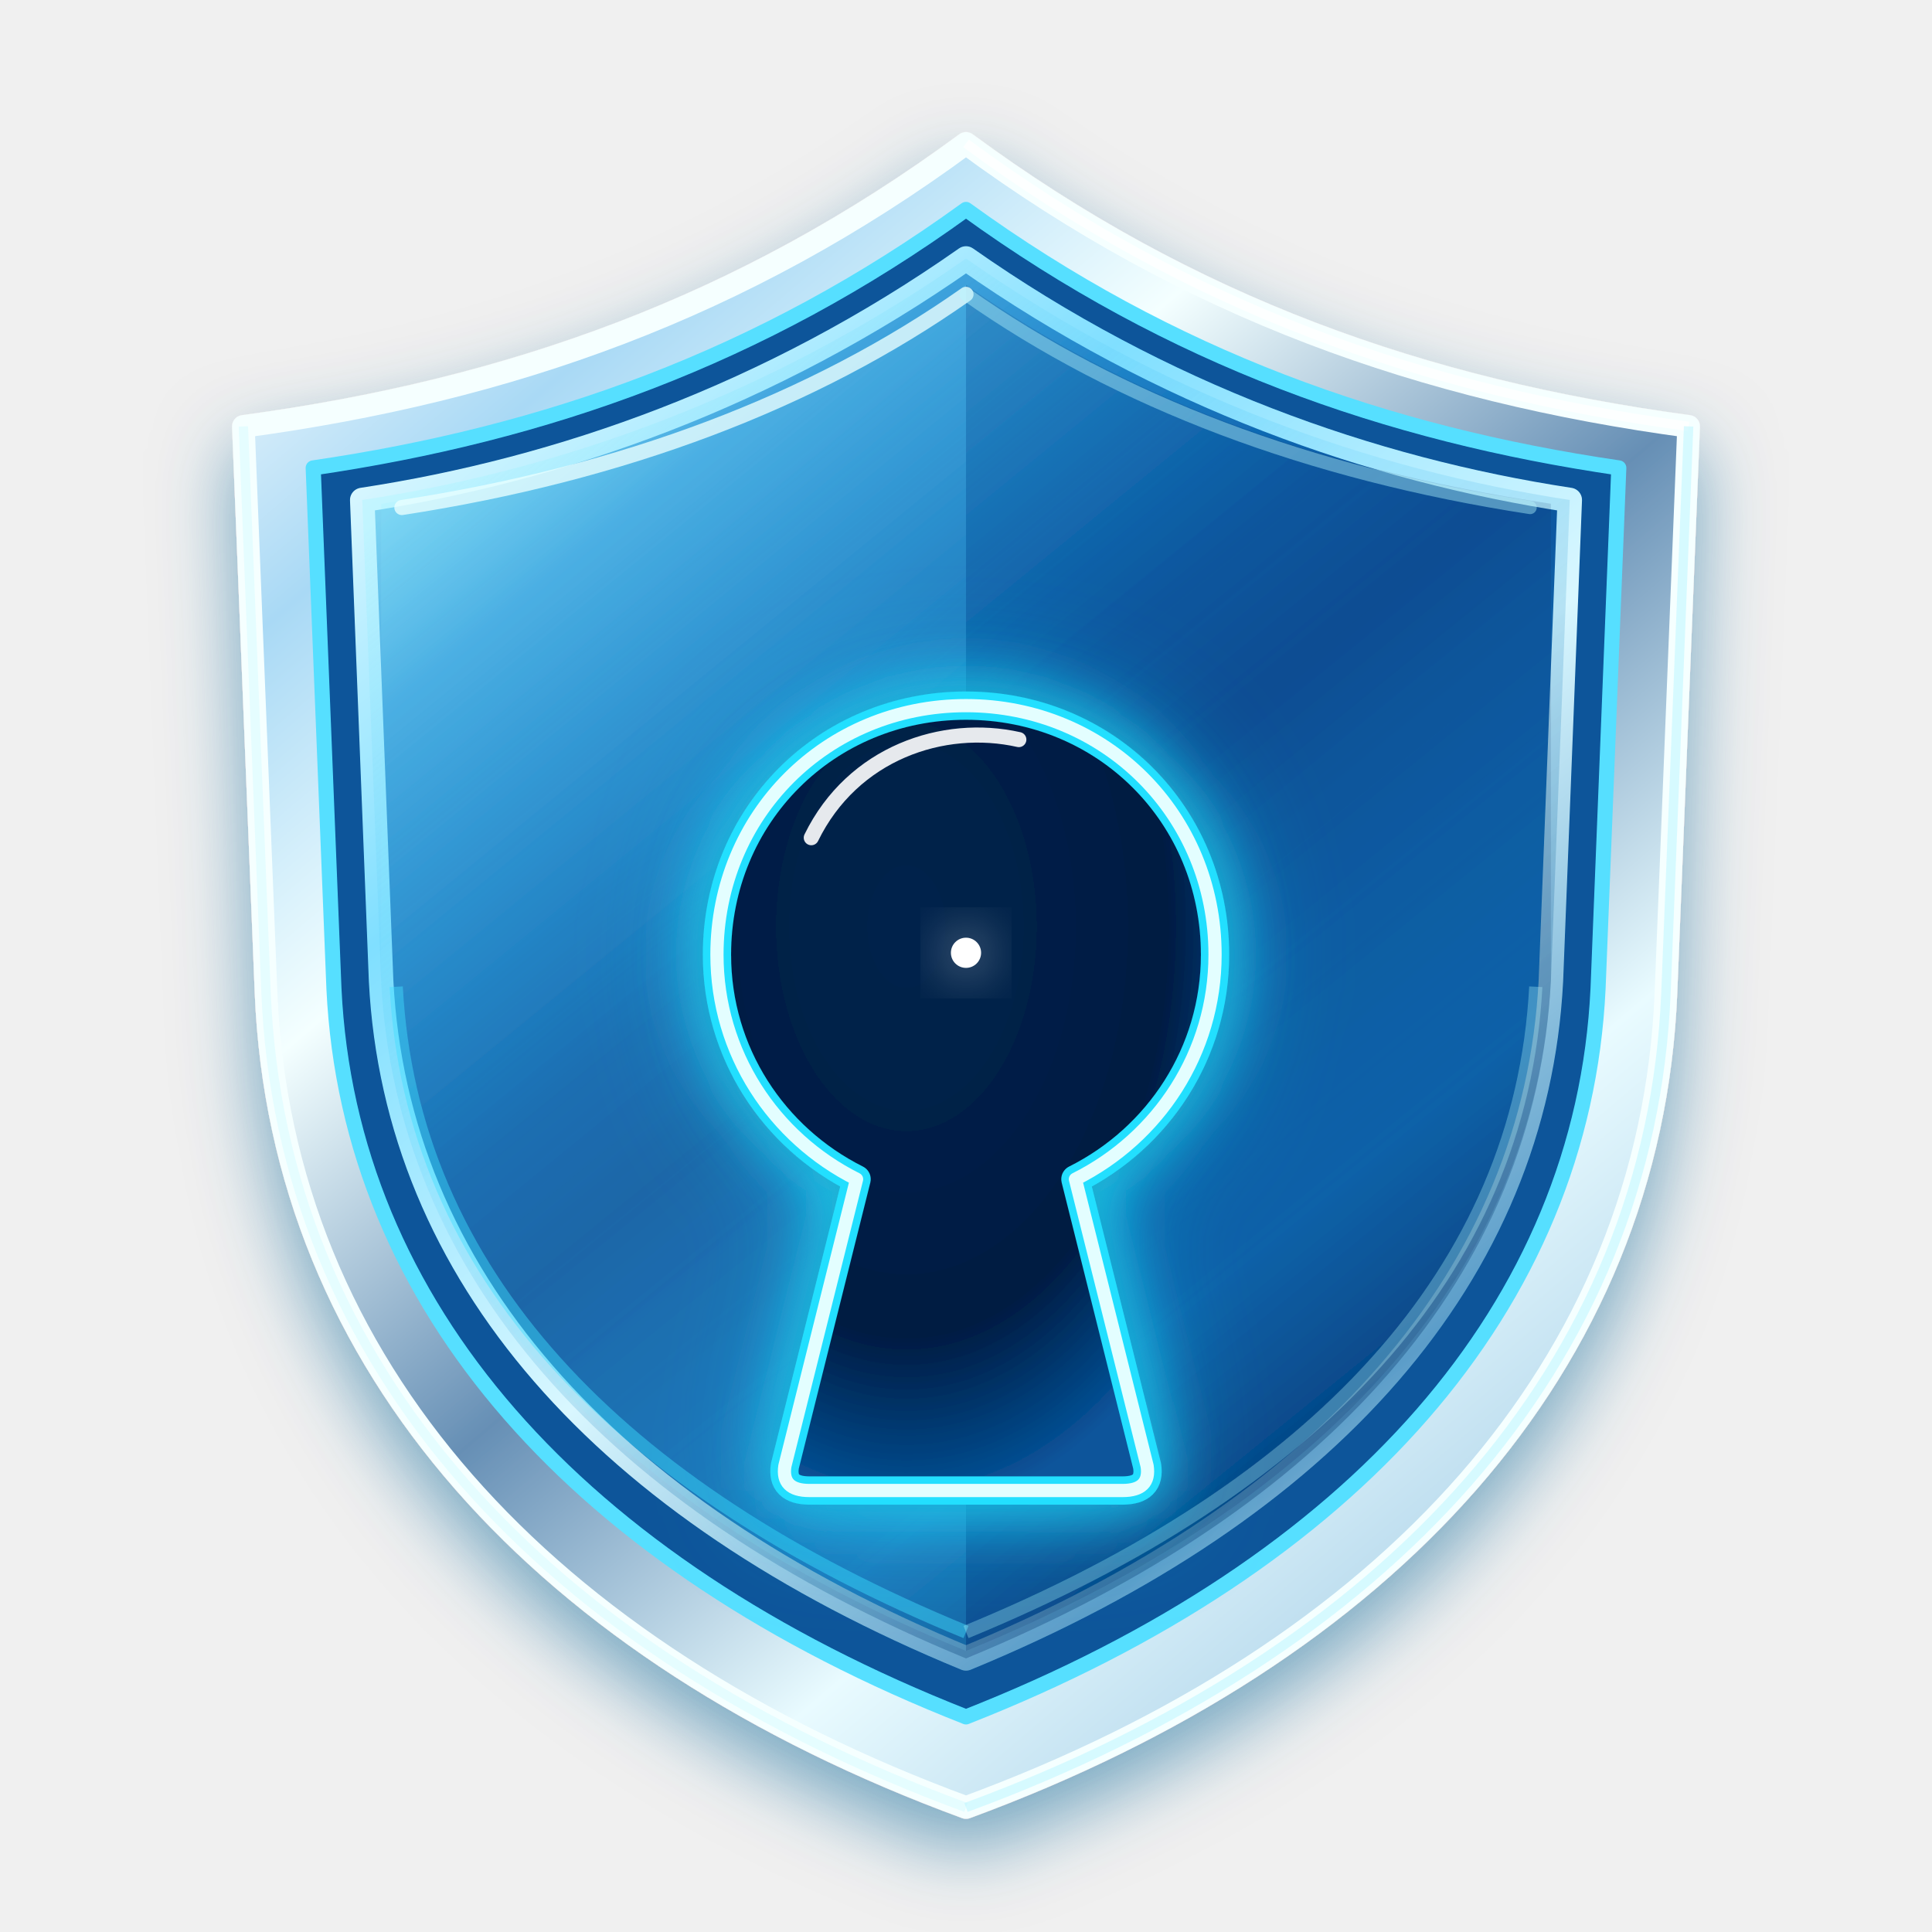
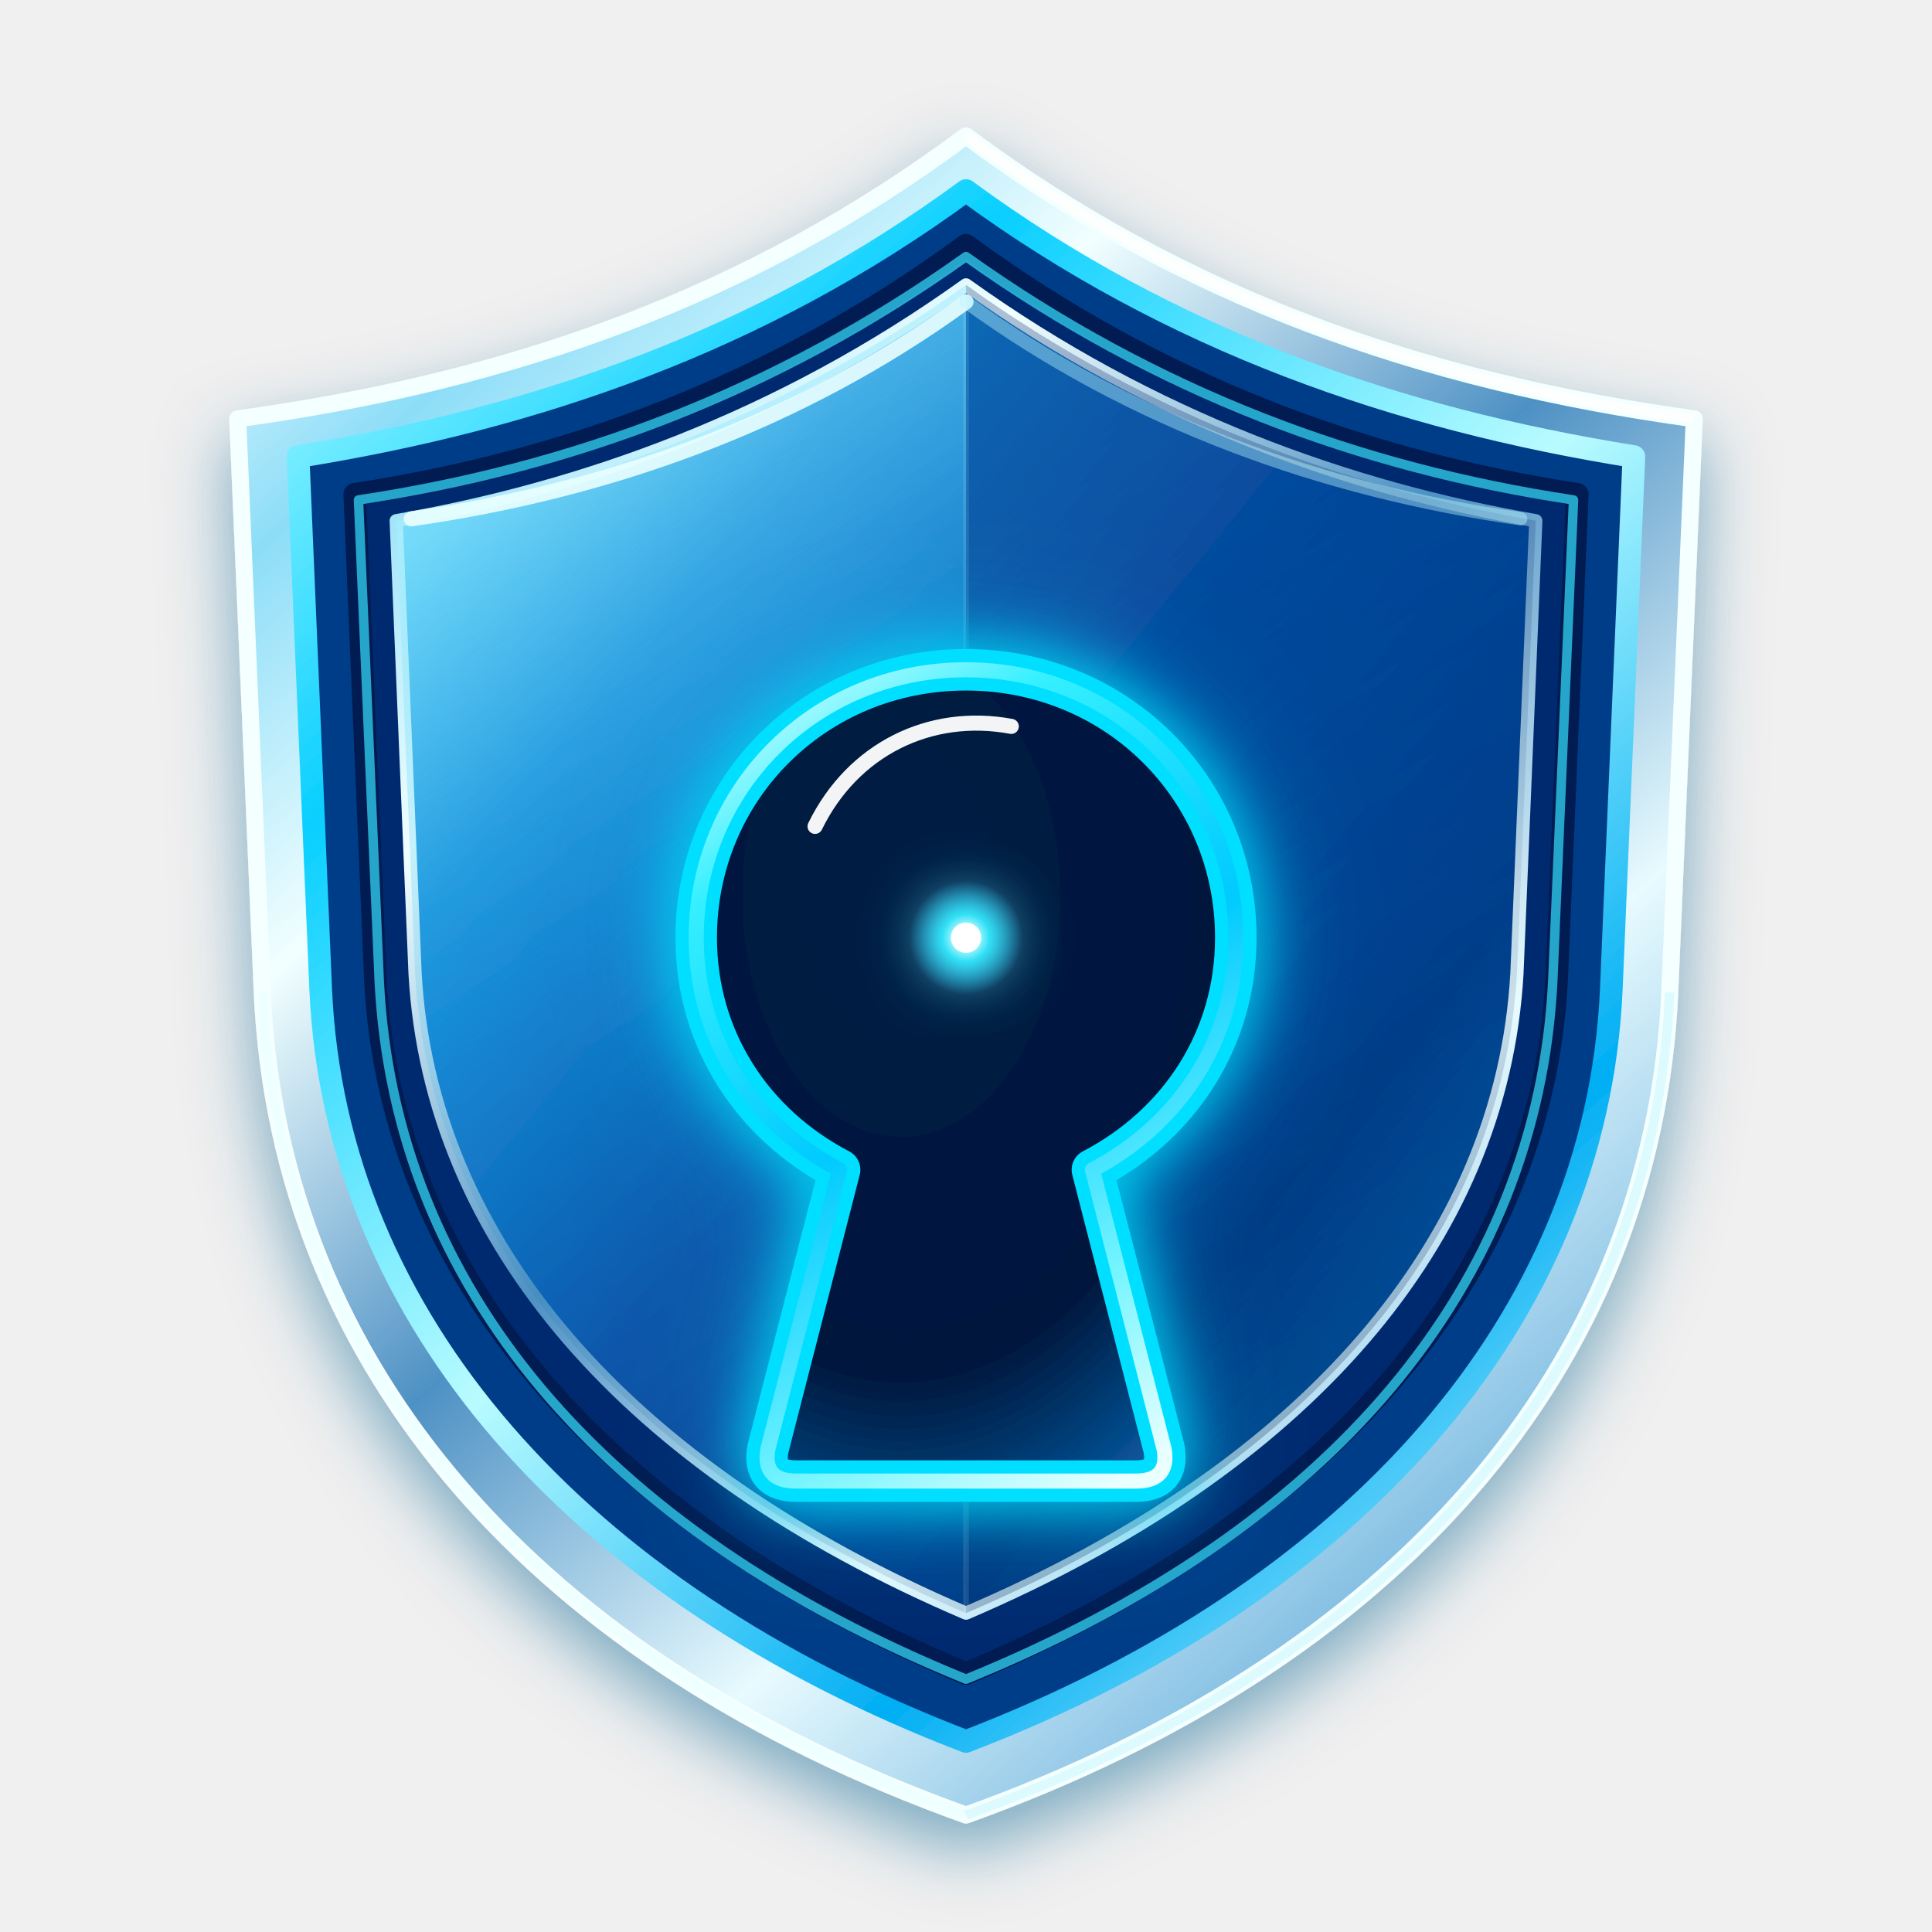
<svg xmlns="http://www.w3.org/2000/svg" viewBox="0 0 1024 1024" role="img" aria-labelledby="title desc">
  <defs>
-     <linearGradient id="silver" x1="150" y1="90" x2="870" y2="940" gradientUnits="userSpaceOnUse">
-       <stop offset="0" stop-color="#ffffff" />
-       <stop offset=".16" stop-color="#a9d9f5" />
-       <stop offset=".32" stop-color="#f4ffff" />
-       <stop offset=".52" stop-color="#668fb5" />
-       <stop offset=".72" stop-color="#e9fbff" />
-       <stop offset="1" stop-color="#8bbbdc" />
+     <linearGradient id="outerMetal" x1="130" y1="80" x2="900" y2="940" gradientUnits="userSpaceOnUse">
+       <stop stop-color="#f8ffff" />
+       <stop offset=".14" stop-color="#8dddf8" />
+       <stop offset=".29" stop-color="#f2ffff" />
+       <stop offset=".48" stop-color="#4e91c4" />
+       <stop offset=".68" stop-color="#e8fbff" />
+       <stop offset=".86" stop-color="#75b6df" />
+       <stop offset="1" stop-color="#f8ffff" />
    </linearGradient>
-     <linearGradient id="silverLight" x1="220" y1="140" x2="820" y2="880" gradientUnits="userSpaceOnUse">
-       <stop offset="0" stop-color="#f7ffff" />
-       <stop offset=".28" stop-color="#80dfff" />
-       <stop offset=".55" stop-color="#d9f7ff" />
-       <stop offset=".82" stop-color="#5b9dc9" />
-       <stop offset="1" stop-color="#f4ffff" />
+     <linearGradient id="cyanEdge" x1="170" y1="130" x2="850" y2="900" gradientUnits="userSpaceOnUse">
+       <stop stop-color="#a7faff" />
+       <stop offset=".22" stop-color="#08cfff" />
+       <stop offset=".5" stop-color="#b9fbff" />
+       <stop offset=".76" stop-color="#00aef4" />
+       <stop offset="1" stop-color="#d9ffff" />
    </linearGradient>
-     <linearGradient id="blue" x1="210" y1="150" x2="810" y2="890" gradientUnits="userSpaceOnUse">
-       <stop offset="0" stop-color="#61dfff" />
-       <stop offset=".18" stop-color="#0878c9" />
-       <stop offset=".48" stop-color="#06458f" />
-       <stop offset=".72" stop-color="#0874c4" />
-       <stop offset="1" stop-color="#03285e" />
+     <linearGradient id="face" x1="190" y1="240" x2="830" y2="760" gradientUnits="userSpaceOnUse">
+       <stop stop-color="#59d9ff" />
+       <stop offset=".22" stop-color="#168bd8" />
+       <stop offset=".49" stop-color="#0755ad" />
+       <stop offset=".76" stop-color="#06418f" />
+       <stop offset="1" stop-color="#087bc9" />
    </linearGradient>
-     <linearGradient id="blueFacet" x1="270" y1="220" x2="760" y2="820" gradientUnits="userSpaceOnUse">
-       <stop offset="0" stop-color="#b5f5ff" stop-opacity=".55" />
-       <stop offset=".38" stop-color="#2eb8f5" stop-opacity=".12" />
-       <stop offset="1" stop-color="#001c52" stop-opacity=".4" />
+     <linearGradient id="leftFace" x1="205" y1="300" x2="515" y2="780" gradientUnits="userSpaceOnUse">
+       <stop stop-color="#a3f1ff" stop-opacity=".48" />
+       <stop offset=".42" stop-color="#27b8f0" stop-opacity=".16" />
+       <stop offset="1" stop-color="#001c59" stop-opacity=".12" />
    </linearGradient>
-     <linearGradient id="keyholeGlow" x1="410" y1="365" x2="625" y2="760" gradientUnits="userSpaceOnUse">
-       <stop offset="0" stop-color="#faffff" />
-       <stop offset=".2" stop-color="#a9faff" />
-       <stop offset=".55" stop-color="#29dcff" />
-       <stop offset="1" stop-color="#75eaff" />
+     <linearGradient id="rightFace" x1="520" y1="260" x2="840" y2="820" gradientUnits="userSpaceOnUse">
+       <stop stop-color="#001e63" stop-opacity=".28" />
+       <stop offset=".5" stop-color="#001b55" stop-opacity=".08" />
+       <stop offset="1" stop-color="#001747" stop-opacity=".38" />
    </linearGradient>
-     <radialGradient id="keyholeCore" cx="38%" cy="28%" r="75%">
-       <stop offset="0" stop-color="#06244c" />
-       <stop offset=".7" stop-color="#031b42" />
-       <stop offset="1" stop-color="#07549b" />
+     <linearGradient id="keyOutline" x1="390" y1="350" x2="650" y2="750" gradientUnits="userSpaceOnUse">
+       <stop stop-color="#eaffff" />
+       <stop offset=".2" stop-color="#36f0ff" />
+       <stop offset=".52" stop-color="#00caff" />
+       <stop offset=".8" stop-color="#75f5ff" />
+       <stop offset="1" stop-color="#eaffff" />
+     </linearGradient>
+     <radialGradient id="keyInterior" cx=".38" cy=".28" r=".82">
+       <stop stop-color="#061b43" />
+       <stop offset=".72" stop-color="#03183e" />
+       <stop offset="1" stop-color="#07559a" />
    </radialGradient>
-     <filter id="shadow" x="-30%" y="-25%" width="160%" height="165%">
-       <feGaussianBlur in="SourceAlpha" stdDeviation="20" result="blur" />
-       <feOffset dy="17" result="offset" />
-       <feColorMatrix in="offset" type="matrix" values="0 0 0 0 0.0 0 0 0 0 0.12 0 0 0 0 0.3 0 0 0 .52 0" result="shadow" />
+     <radialGradient id="coreGlow">
+       <stop stop-color="#fff" />
+       <stop offset=".15" stop-color="#dfffff" />
+       <stop offset=".42" stop-color="#2deaff" stop-opacity=".9" />
+       <stop offset="1" stop-color="#00cfff" stop-opacity="0" />
+     </radialGradient>
+     <filter id="drop" x="-25%" y="-25%" width="150%" height="160%">
+       <feGaussianBlur in="SourceAlpha" stdDeviation="18" result="blur" />
+       <feOffset dy="15" result="offset" />
+       <feColorMatrix in="offset" type="matrix" values="0 0 0 0 .0 0 0 0 0 .12 0 0 0 0 .28 0 0 0 .5 0" result="shadow" />
      <feMerge>
        <feMergeNode in="shadow" />
        <feMergeNode in="SourceGraphic" />
      </feMerge>
    </filter>
-     <filter id="glow" x="-100%" y="-100%" width="300%" height="300%">
-       <feGaussianBlur stdDeviation="15" result="blur" />
+     <filter id="cyanGlow" x="-100%" y="-100%" width="300%" height="300%">
+       <feGaussianBlur stdDeviation="15" result="b" />
      <feMerge>
-         <feMergeNode in="blur" />
+         <feMergeNode in="b" />
        <feMergeNode in="SourceGraphic" />
      </feMerge>
    </filter>
    <filter id="wideGlow" x="-100%" y="-100%" width="300%" height="300%">
-       <feGaussianBlur stdDeviation="32" />
+       <feGaussianBlur stdDeviation="34" />
    </filter>
    <clipPath id="shieldClip">
-       <path d="M512 76 C630 163 754 207 895 226 L883 526 C875 724 735 876 512 958 C289 876 149 724 141 526 L129 226 C270 207 394 163 512 76Z" />
+       <path d="M512 72 C626 157 752 202 898 222 L885 526 C876 726 738 881 512 962 C286 881 148 726 139 526 L126 222 C272 202 398 157 512 72Z" />
    </clipPath>
-     <path id="keyhole" d="M512 374       C438 374 380 432 380 506       C380 558 410 603 454 625       L416 777       Q414 790 429 790       L595 790       Q610 790 608 777       L570 625       C614 603 644 558 644 506       C644 432 586 374 512 374Z" />
+     <path id="keyhole" d="M512 355 C432 355 369 418 369 497 C369 551 399 596 445 620 L407 768 Q404 785 422 785 L602 785 Q620 785 617 768 L579 620 C625 596 655 551 655 497 C655 418 592 355 512 355Z" />
  </defs>
-   <g filter="url(#shadow)">
-     <path d="M512 76 C630 163 754 207 895 226 L883 526 C875 724 735 876 512 958 C289 876 149 724 141 526 L129 226 C270 207 394 163 512 76Z" fill="url(#silver)" stroke="#f5ffff" stroke-width="12" stroke-linejoin="round" />
-     <path d="M512 111 C621 190 735 230 858 248 L847 524 C839 692 718 829 512 910 C306 829 185 692 177 524 L166 248 C289 230 403 190 512 111Z" fill="#07549a" stroke="#56dfff" stroke-width="8" stroke-linejoin="round" />
-     <path d="M512 137 C616 210 727 249 832 265 L822 520 C814 675 704 800 512 879 C320 800 210 675 202 520 L192 265 C297 249 408 210 512 137Z" fill="url(#blue)" stroke="url(#silverLight)" stroke-width="13" stroke-linejoin="round" />
-     <path d="M512 137 C616 210 727 249 832 265 L822 520 C814 675 704 800 512 879 C320 800 210 675 202 520 L192 265 C297 249 408 210 512 137Z" fill="url(#blueFacet)" />
-     <path d="M202 267 C330 248 430 209 512 151 L512 875 C320 797 210 672 202 520Z" fill="#8beeff" opacity=".12" />
-     <path d="M512 151 C594 209 694 248 822 267 L822 520 C814 672 704 797 512 875Z" fill="#001c55" opacity=".13" />
-     <path d="M213 269 C330 251 431 213 512 156" fill="none" stroke="#eaffff" stroke-opacity=".78" stroke-width="8" stroke-linecap="round" />
-     <path d="M811 269 C694 251 593 213 512 156" fill="none" stroke="#b7f7ff" stroke-opacity=".42" stroke-width="7" stroke-linecap="round" />
-     <path d="M210 523 C218 674 327 789 512 865" fill="none" stroke="#42dfff" stroke-opacity=".45" stroke-width="7" />
-     <path d="M814 523 C806 674 697 789 512 865" fill="none" stroke="#b6f8ff" stroke-opacity=".32" stroke-width="7" />
+   <g filter="url(#drop)">
+     <path d="M512 72 C626 157 752 202 898 222 L885 526 C876 726 738 881 512 962 C286 881 148 726 139 526 L126 222 C272 202 398 157 512 72Z" fill="url(#outerMetal)" stroke="#f4ffff" stroke-width="9" stroke-linejoin="round" />
+     <path d="M512 101 C621 181 741 222 866 242 L854 525 C846 699 718 844 512 923 C306 844 178 699 170 525 L158 242 C283 222 403 181 512 101Z" fill="#063e88" stroke="url(#cyanEdge)" stroke-width="12" stroke-linejoin="round" />
+     <path d="M512 130 C614 205 725 245 836 262 L825 520 C817 675 704 807 512 887 C320 807 207 675 199 520 L188 262 C299 245 410 205 512 130Z" fill="#062c70" stroke="#061d52" stroke-width="12" stroke-linejoin="round" />
+     <path d="M512 151 C611 222 716 259 814 276 L804 516 C796 658 692 778 512 855 C332 778 228 658 220 516 L210 276 C308 259 413 222 512 151Z" fill="url(#face)" stroke="url(#outerMetal)" stroke-width="7" stroke-linejoin="round" />
+     <g clip-path="url(#shieldClip)">
+       <path d="M210 276 C308 259 413 222 512 151 L512 855 C332 778 228 658 220 516Z" fill="url(#leftFace)" />
+       <path d="M512 151 C611 222 716 259 814 276 L804 516 C796 658 692 778 512 855Z" fill="url(#rightFace)" />
+       <path d="M512 150 L512 856" stroke="#c8faff" stroke-opacity=".12" stroke-width="3" />
+       <path d="M218 275 C323 260 424 224 512 160" fill="none" stroke="#eaffff" stroke-opacity=".9" stroke-width="8" stroke-linecap="round" />
+       <path d="M806 275 C701 260 600 224 512 160" fill="none" stroke="#baf7ff" stroke-opacity=".42" stroke-width="7" stroke-linecap="round" />
+     </g>
+     <path d="M190 265 C303 248 411 208 512 136 C613 208 721 248 834 265 L823 520 C815 681 706 811 512 890 C318 811 209 681 201 520Z" fill="none" stroke="#36dfff" stroke-opacity=".7" stroke-width="5" stroke-linejoin="round" />
  </g>
-   <use href="#keyhole" fill="#25dfff" opacity=".8" filter="url(#wideGlow)" />
-   <use href="#keyhole" fill="url(#keyholeCore)" stroke="#20dfff" stroke-width="15" stroke-linejoin="round" filter="url(#glow)" />
-   <use href="#keyhole" fill="none" stroke="#e7ffff" stroke-width="7" stroke-linejoin="round" opacity=".98" />
-   <path d="M430 444 C452 399 500 383 540 392" fill="none" stroke="#ffffff" stroke-width="8" stroke-linecap="round" opacity=".9" />
-   <circle cx="512" cy="505" r="8" fill="#ffffff" filter="url(#glow)" />
-   <path d="M512 76 C630 163 754 207 895 226" fill="none" stroke="#ffffff" stroke-opacity=".8" stroke-width="5" />
-   <path d="M129 226 L141 526 C149 724 289 876 512 958" fill="none" stroke="#d9fbff" stroke-opacity=".55" stroke-width="5" />
-   <path d="M895 226 L883 526 C875 724 735 876 512 958" fill="none" stroke="#b9f6ff" stroke-opacity=".5" stroke-width="5" />
+   <use href="#keyhole" fill="#00dfff" opacity=".72" filter="url(#wideGlow)" />
+   <use href="#keyhole" fill="url(#keyInterior)" stroke="#00dfff" stroke-width="22" stroke-linejoin="round" filter="url(#cyanGlow)" />
+   <use href="#keyhole" fill="none" stroke="url(#keyOutline)" stroke-width="8" stroke-linejoin="round" />
+   <path d="M432 438 C452 397 493 377 536 385" fill="none" stroke="#ffffff" stroke-width="8" stroke-linecap="round" opacity=".95" />
+   <circle cx="512" cy="497" r="30" fill="url(#coreGlow)" filter="url(#cyanGlow)" />
+   <circle cx="512" cy="497" r="8" fill="#ffffff" />
+   <path d="M512 72 C626 157 752 202 898 222" fill="none" stroke="#ffffff" stroke-opacity=".82" stroke-width="5" />
+   <path d="M139 526 C148 726 286 879 512 962" fill="none" stroke="#eaffff" stroke-opacity=".58" stroke-width="5" />
+   <path d="M885 526 C876 726 738 881 512 962" fill="none" stroke="#c7f8ff" stroke-opacity=".5" stroke-width="5" />
</svg>
